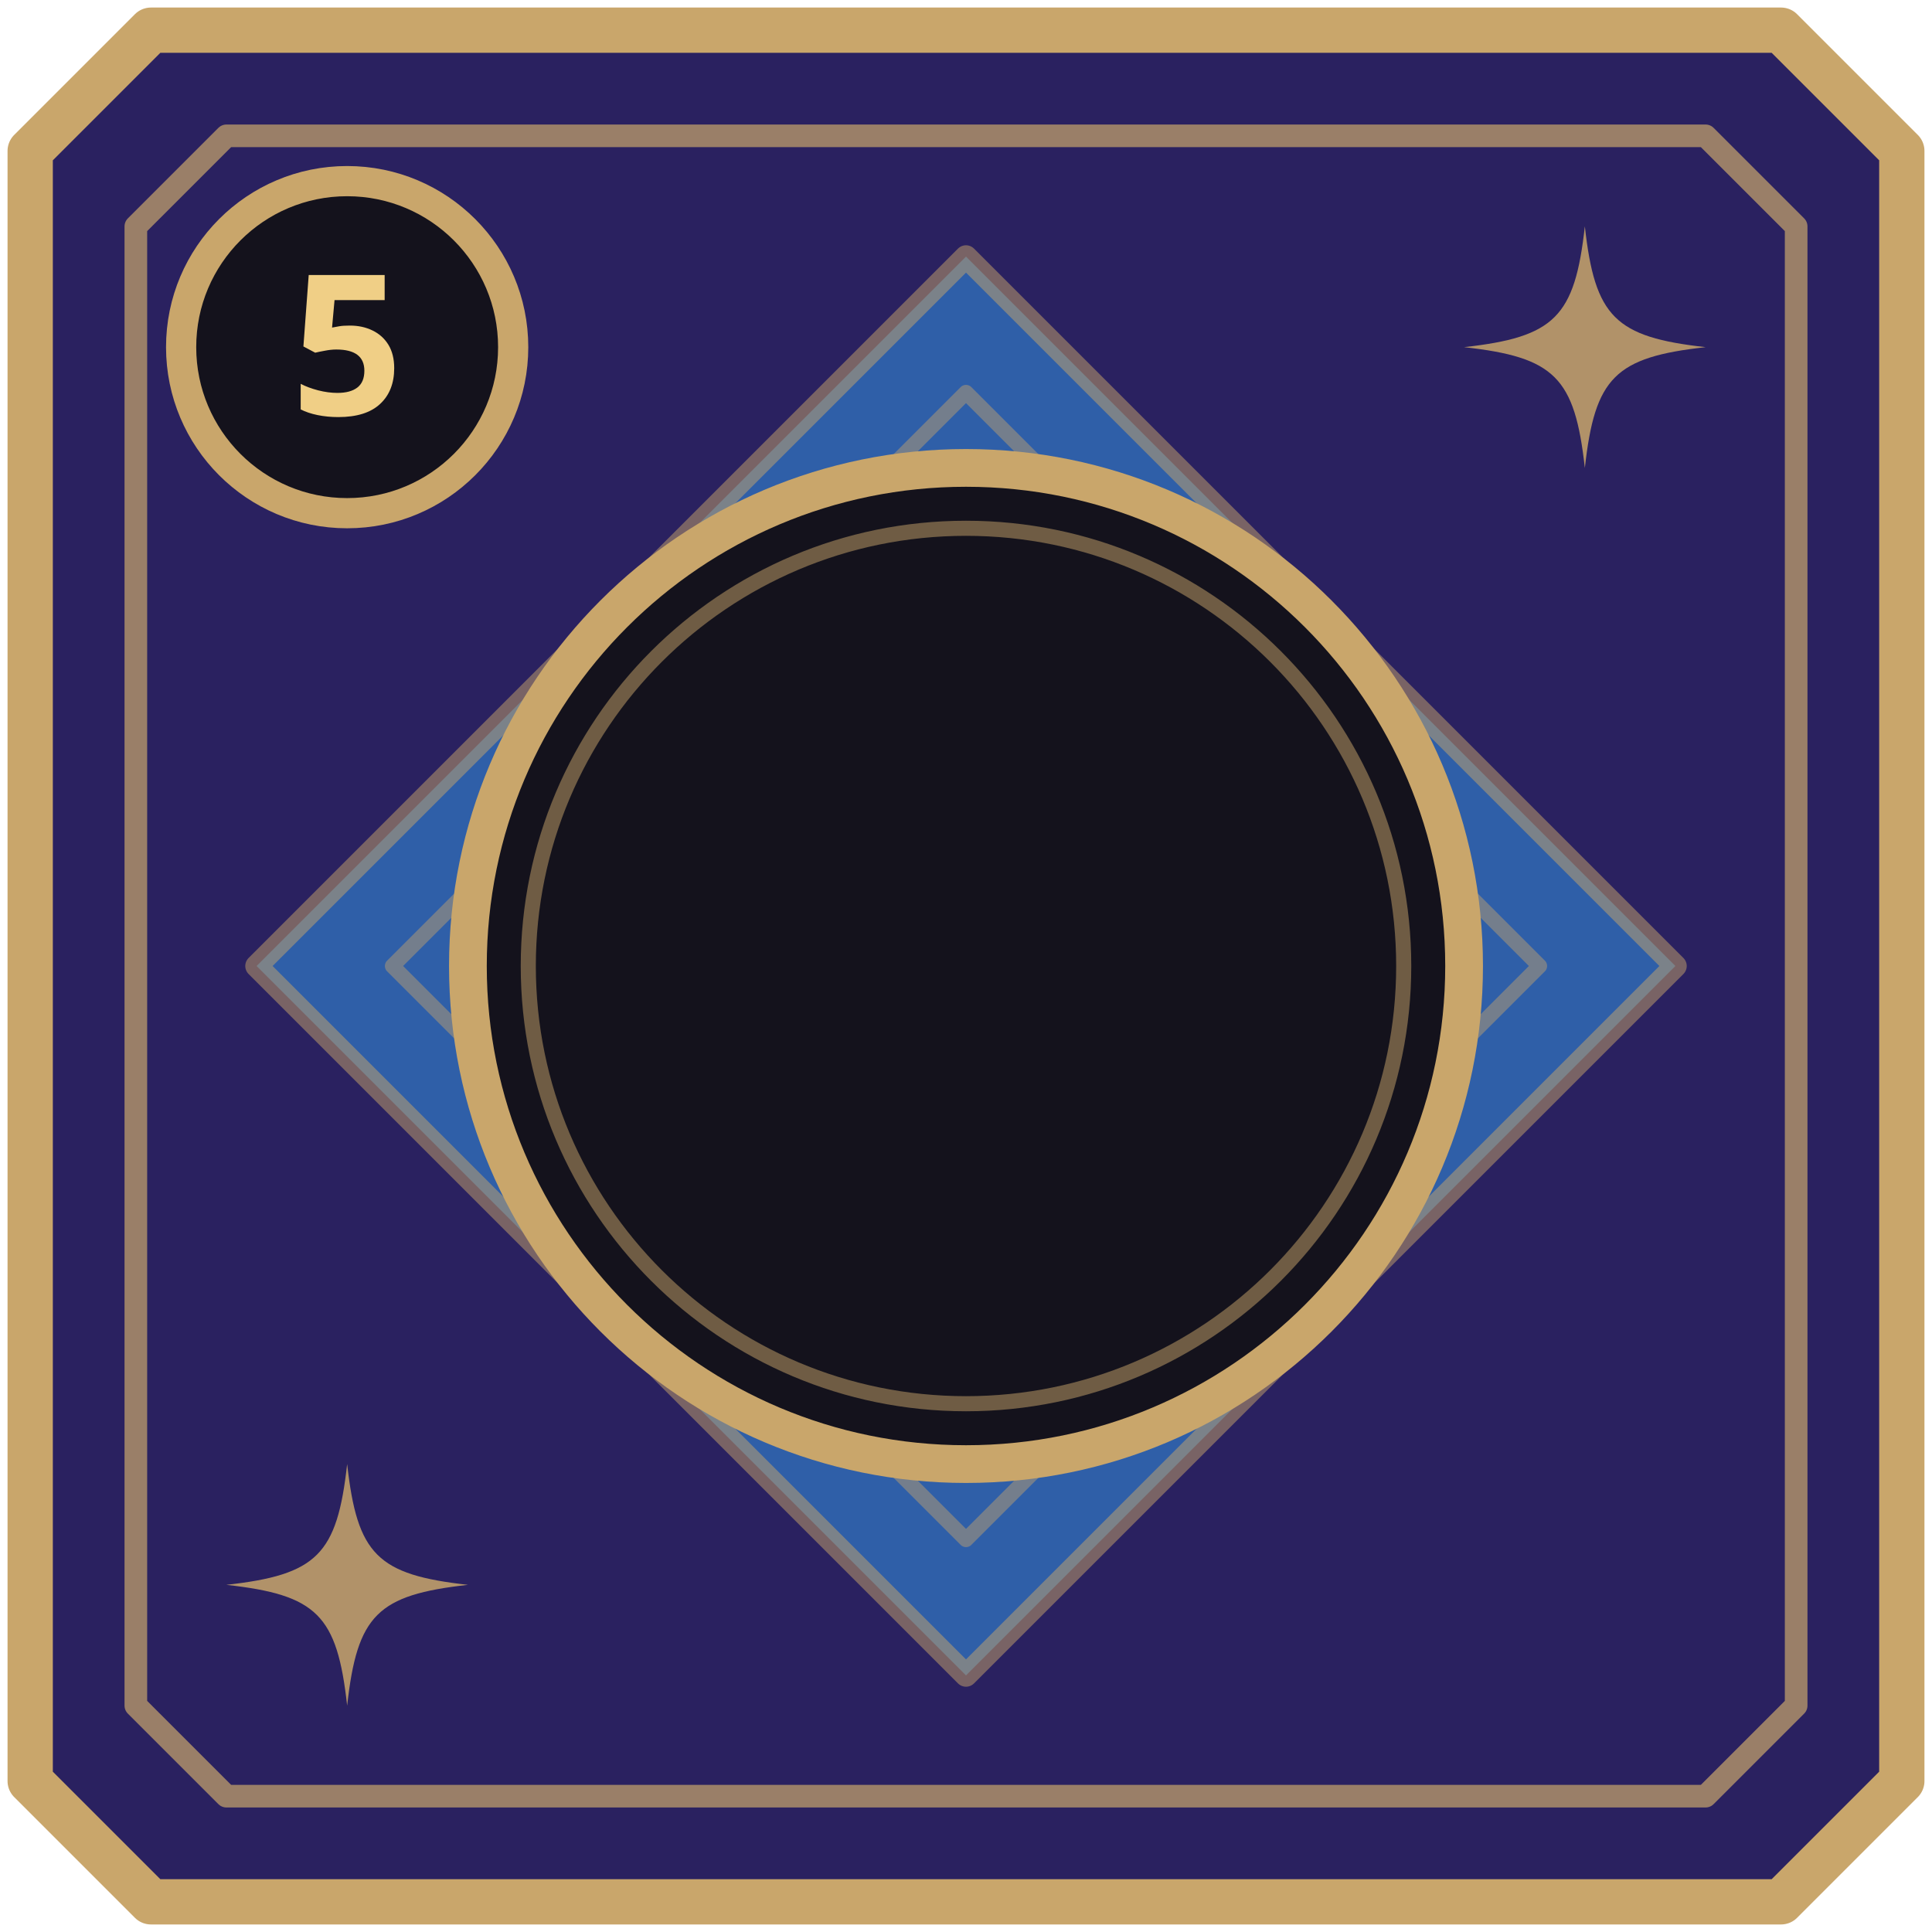
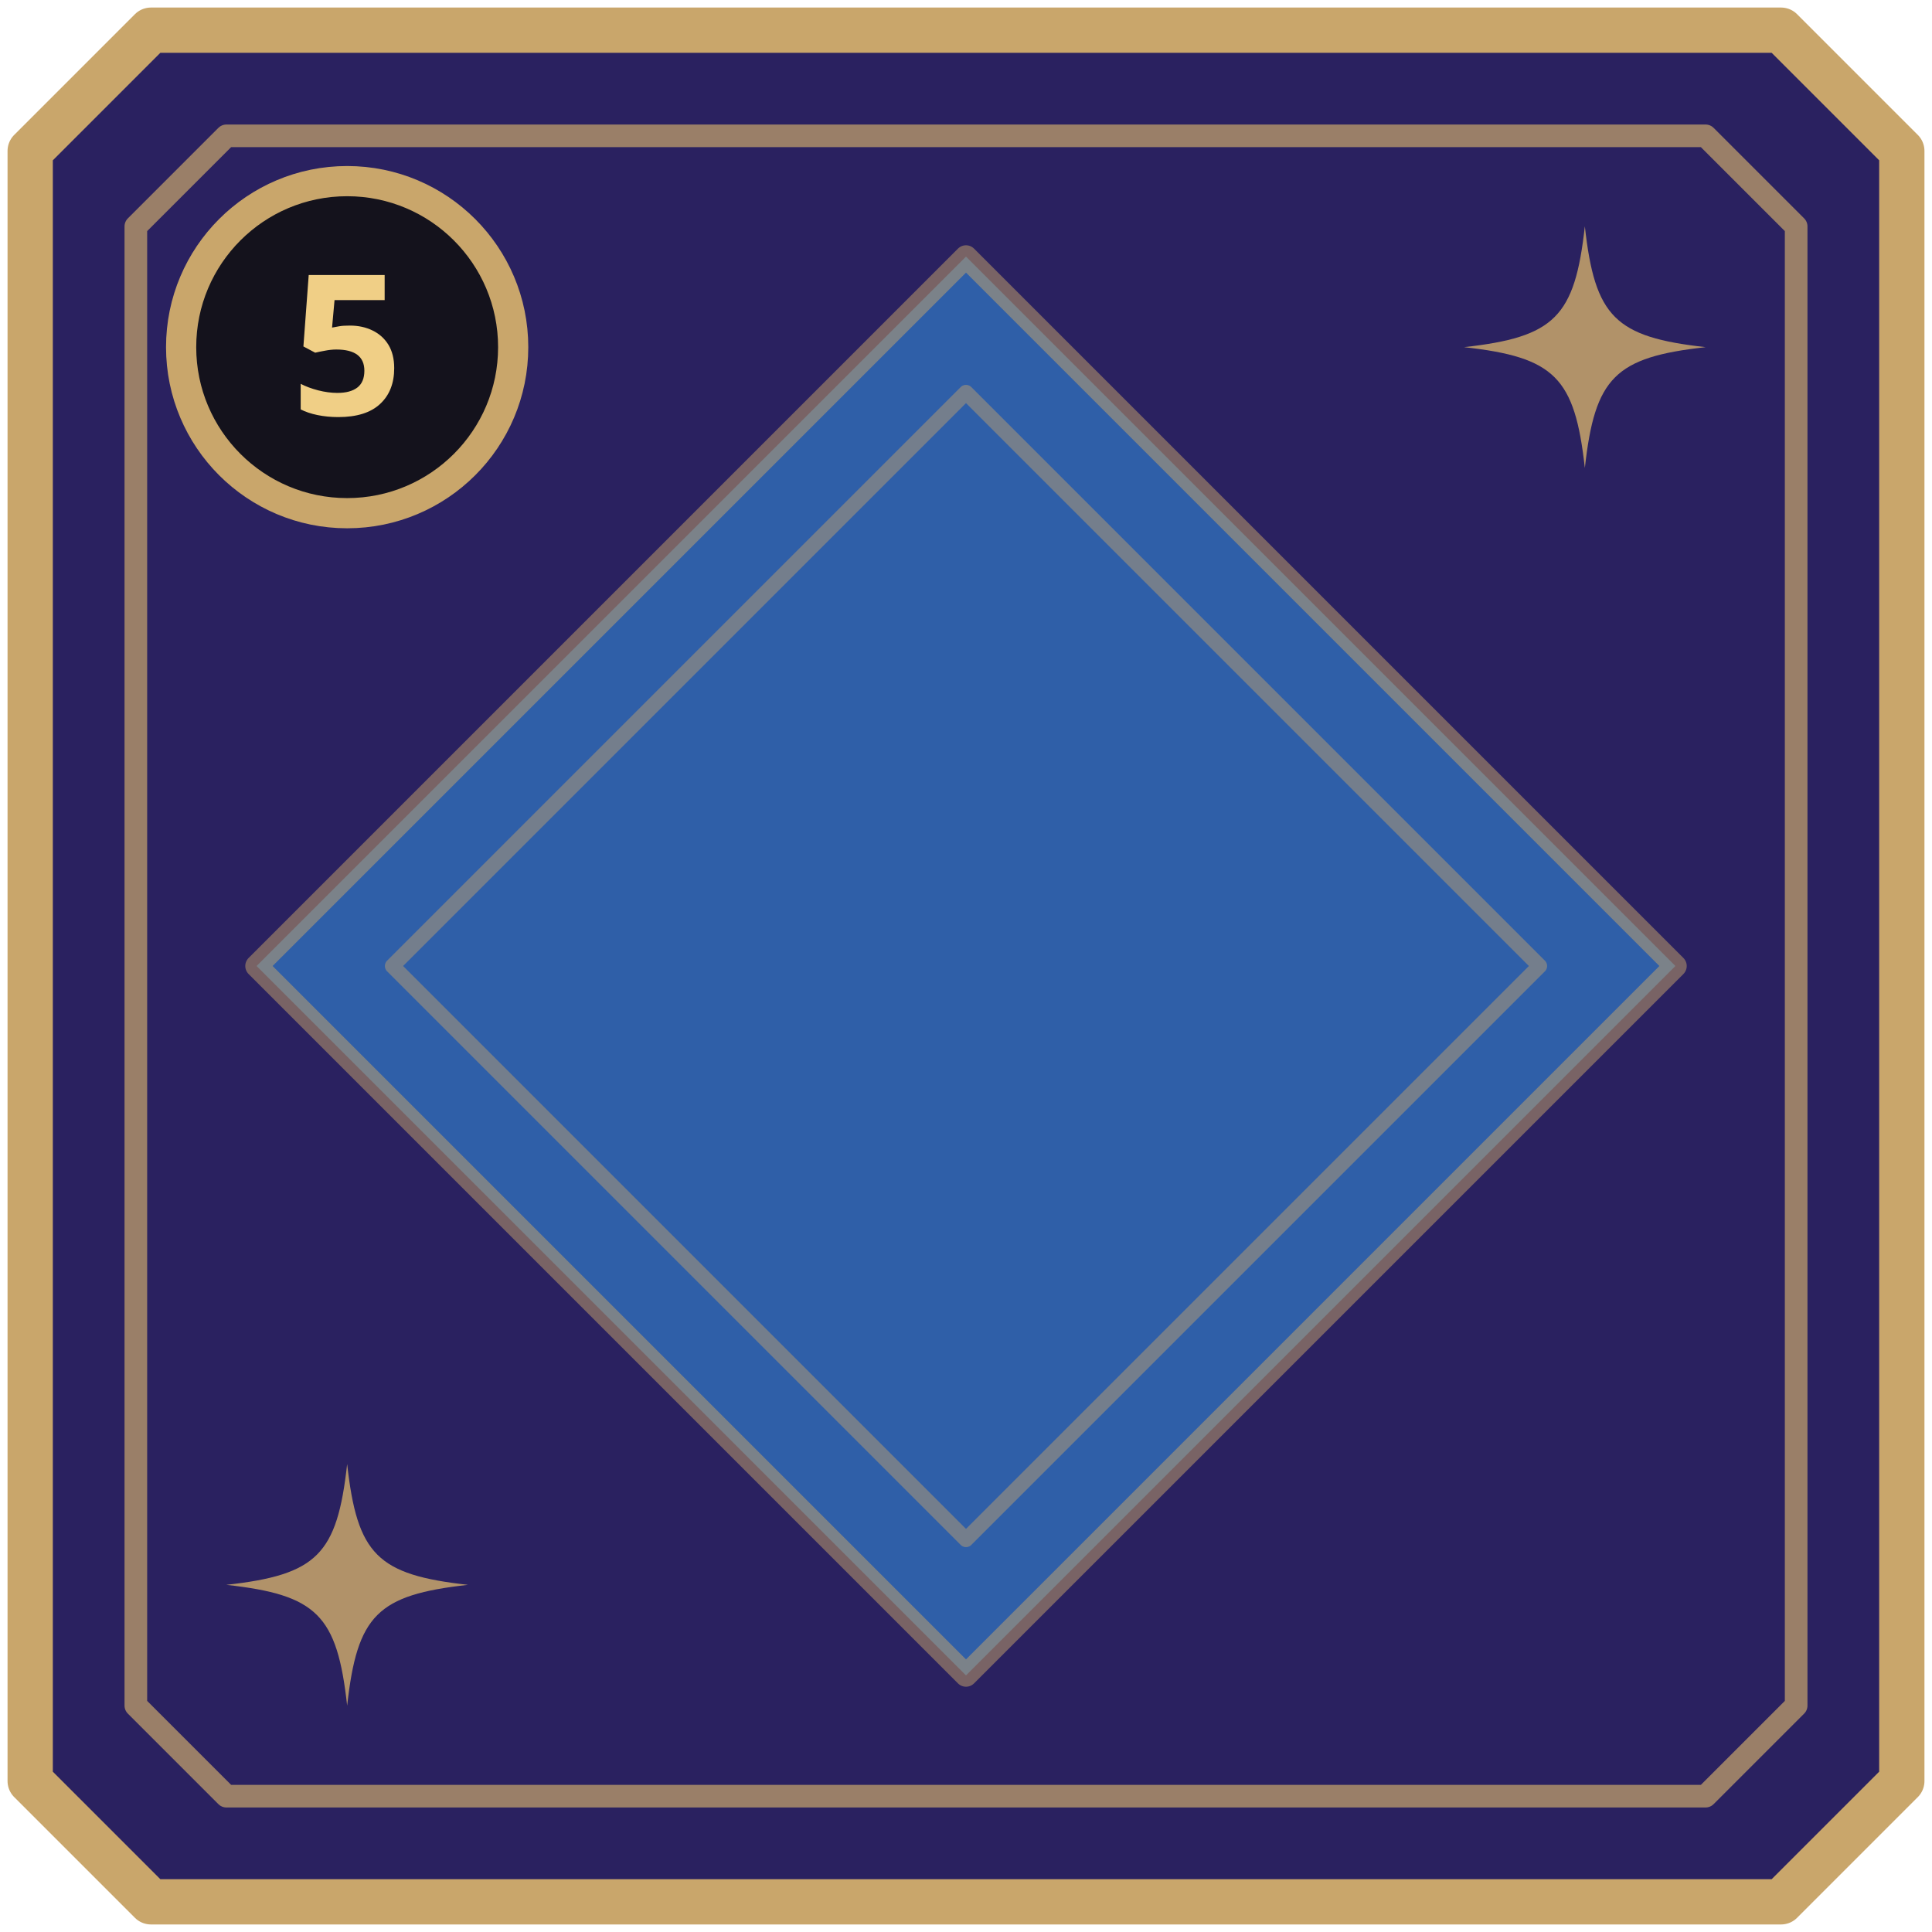
<svg xmlns="http://www.w3.org/2000/svg" viewBox="0 0 256 256">
  <polygon points="20,4 236,4 252,20 252,236 236,252 20,252 4,236 4,20" fill="#2A2160" />
  <polygon points="20,4 236,4 252,20 252,236 236,252 20,252 4,236 4,20" fill="none" stroke="#C9A66B" stroke-width="6" stroke-linejoin="round" />
  <polygon points="30,18 226,18 238,30 238,226 226,238 30,238 18,226 18,30" fill="none" stroke="#C9A66B" stroke-width="3" opacity=".7" stroke-linejoin="round" />
  <polygon points="128,34 222,128 128,222 34,128" fill="#2F5FA8" stroke="#C9A66B" stroke-width="3" stroke-opacity=".5" stroke-linejoin="round" />
  <polygon points="128,52 204,128 128,204 52,128" fill="#2F5FA8" stroke="#C9A66B" stroke-width="2" stroke-opacity=".45" stroke-linejoin="round" />
-   <circle cx="128" cy="128" r="66" fill="#14121C" stroke="#C9A66B" stroke-width="5" />
-   <circle cx="128" cy="128" r="58" fill="none" stroke="#C9A66B" stroke-width="2" opacity=".5" />
  <circle cx="46" cy="46" r="22" fill="#14121C" stroke="#C9A66B" stroke-width="4" />
  <text x="46" y="55" text-anchor="middle" font-family="system-ui,sans-serif" font-weight="800" font-size="26" fill="#F0CF86">5</text>
  <path transform="translate(210,46) scale(.667)" fill="#C9A66B" opacity=".85" d="M0,-24 C2,-6 6,-2 24,0 C6,2 2,6 0,24 C-2,6 -6,2 -24,0 C-6,-2 -2,-6 0,-24Z" />
  <path transform="translate(46,210) scale(.667)" fill="#C9A66B" opacity=".85" d="M0,-24 C2,-6 6,-2 24,0 C6,2 2,6 0,24 C-2,6 -6,2 -24,0 C-6,-2 -2,-6 0,-24Z" />
</svg>
